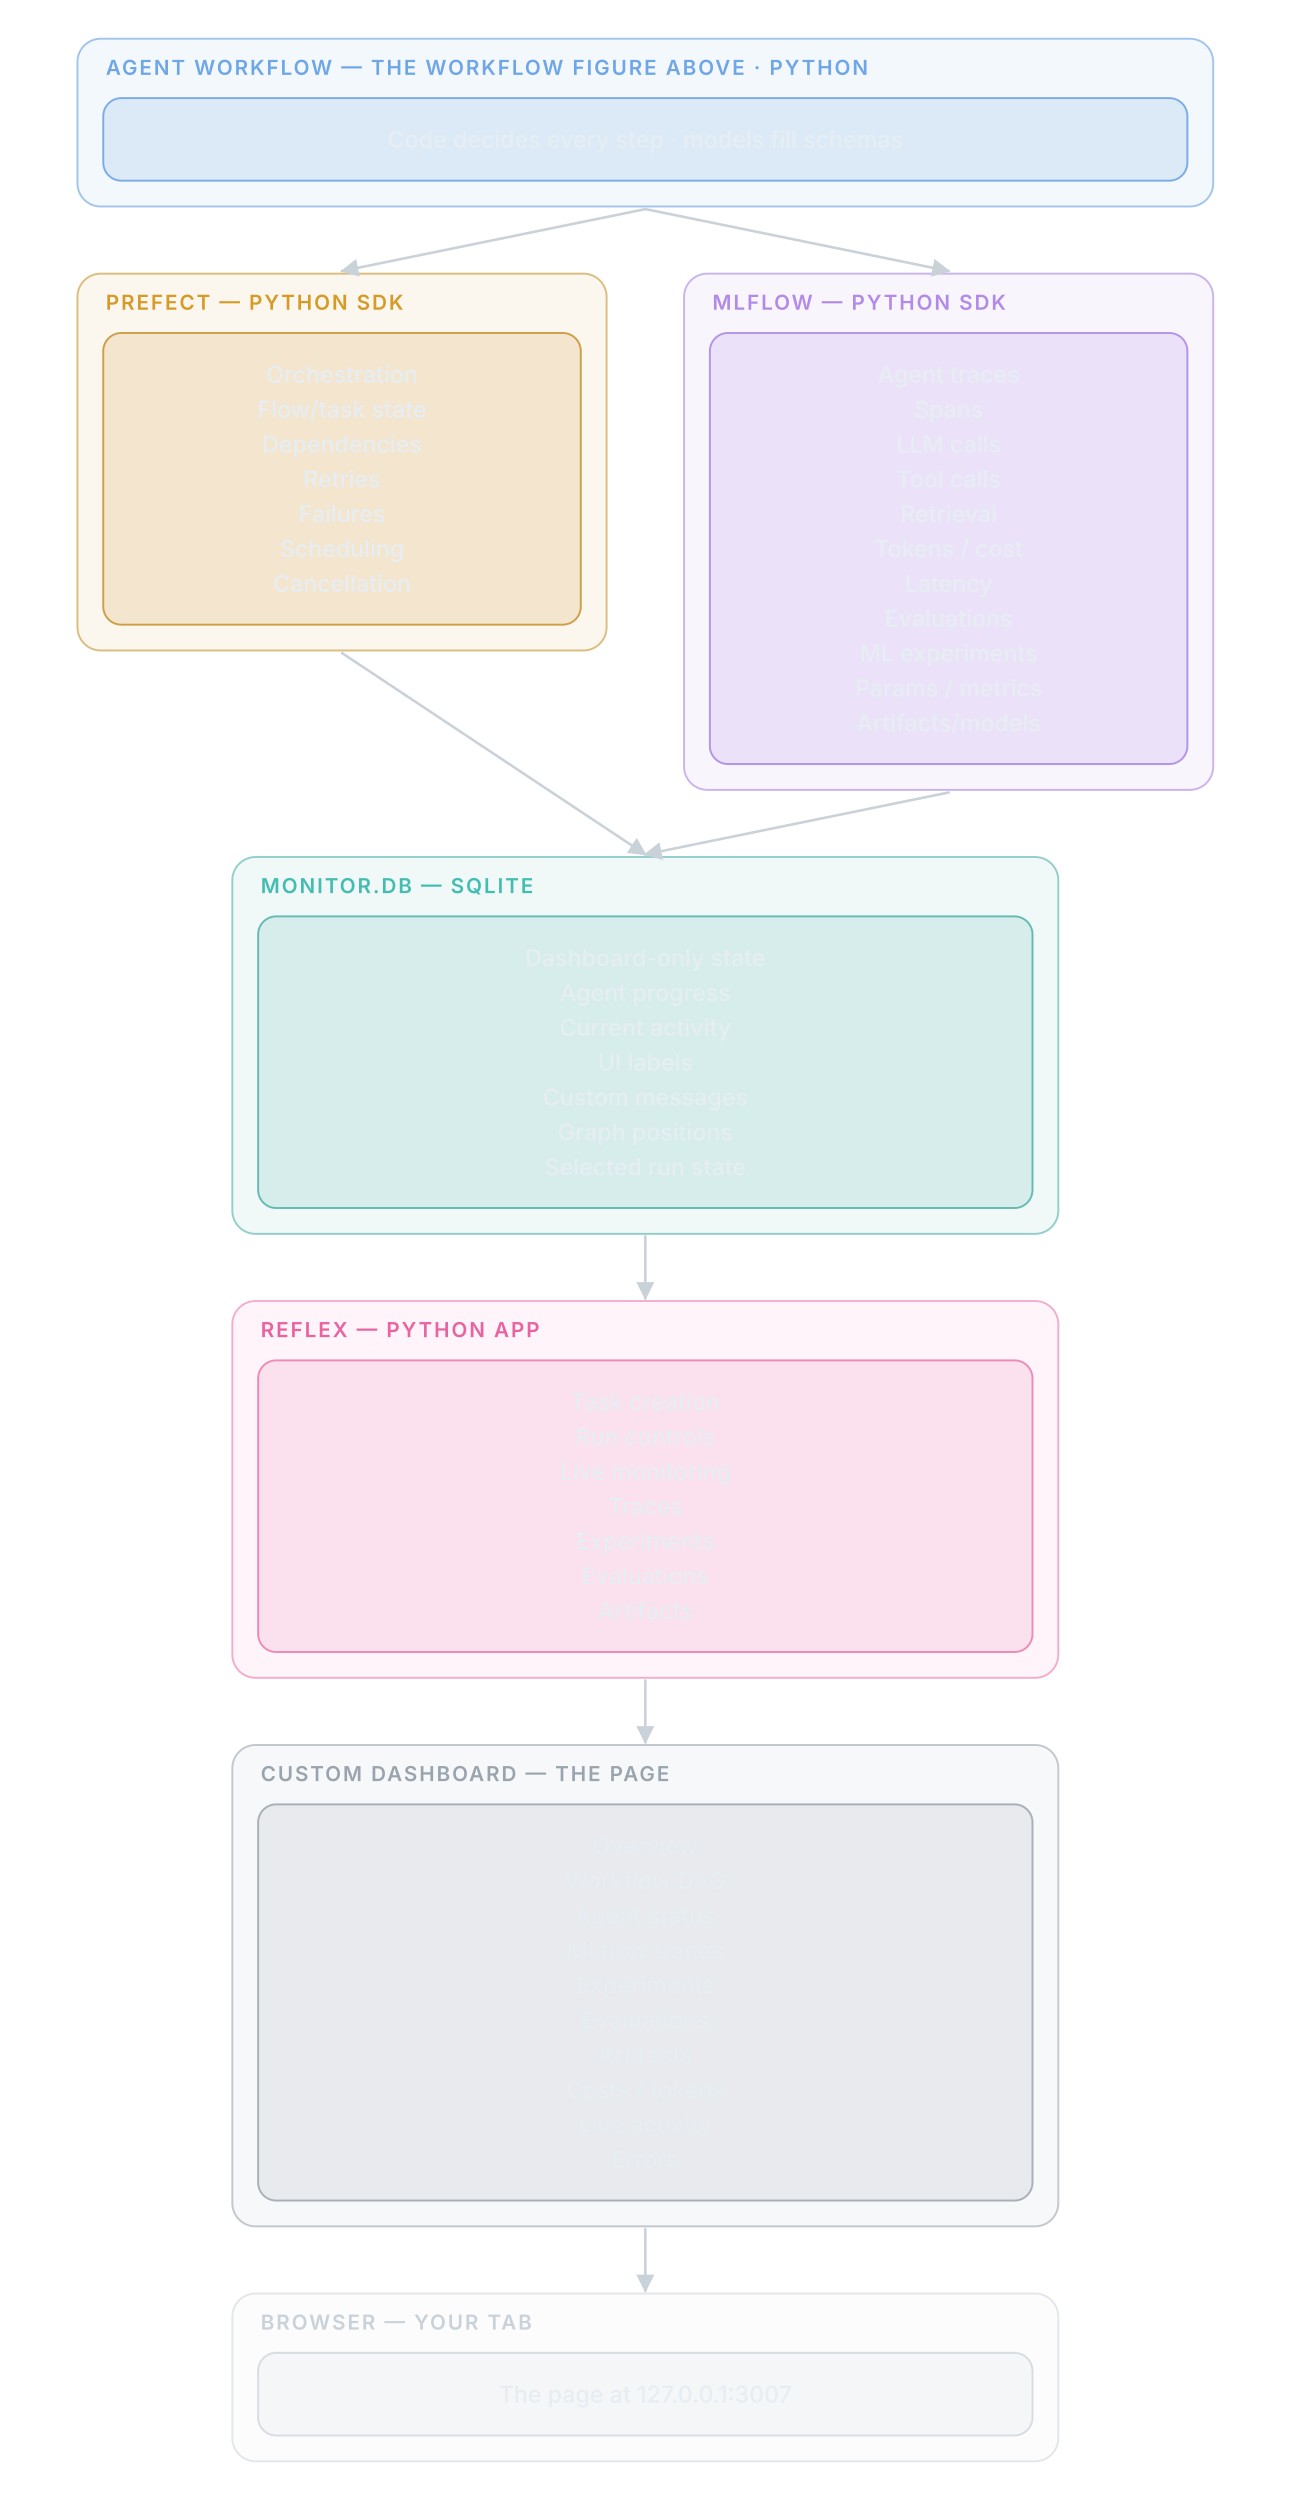
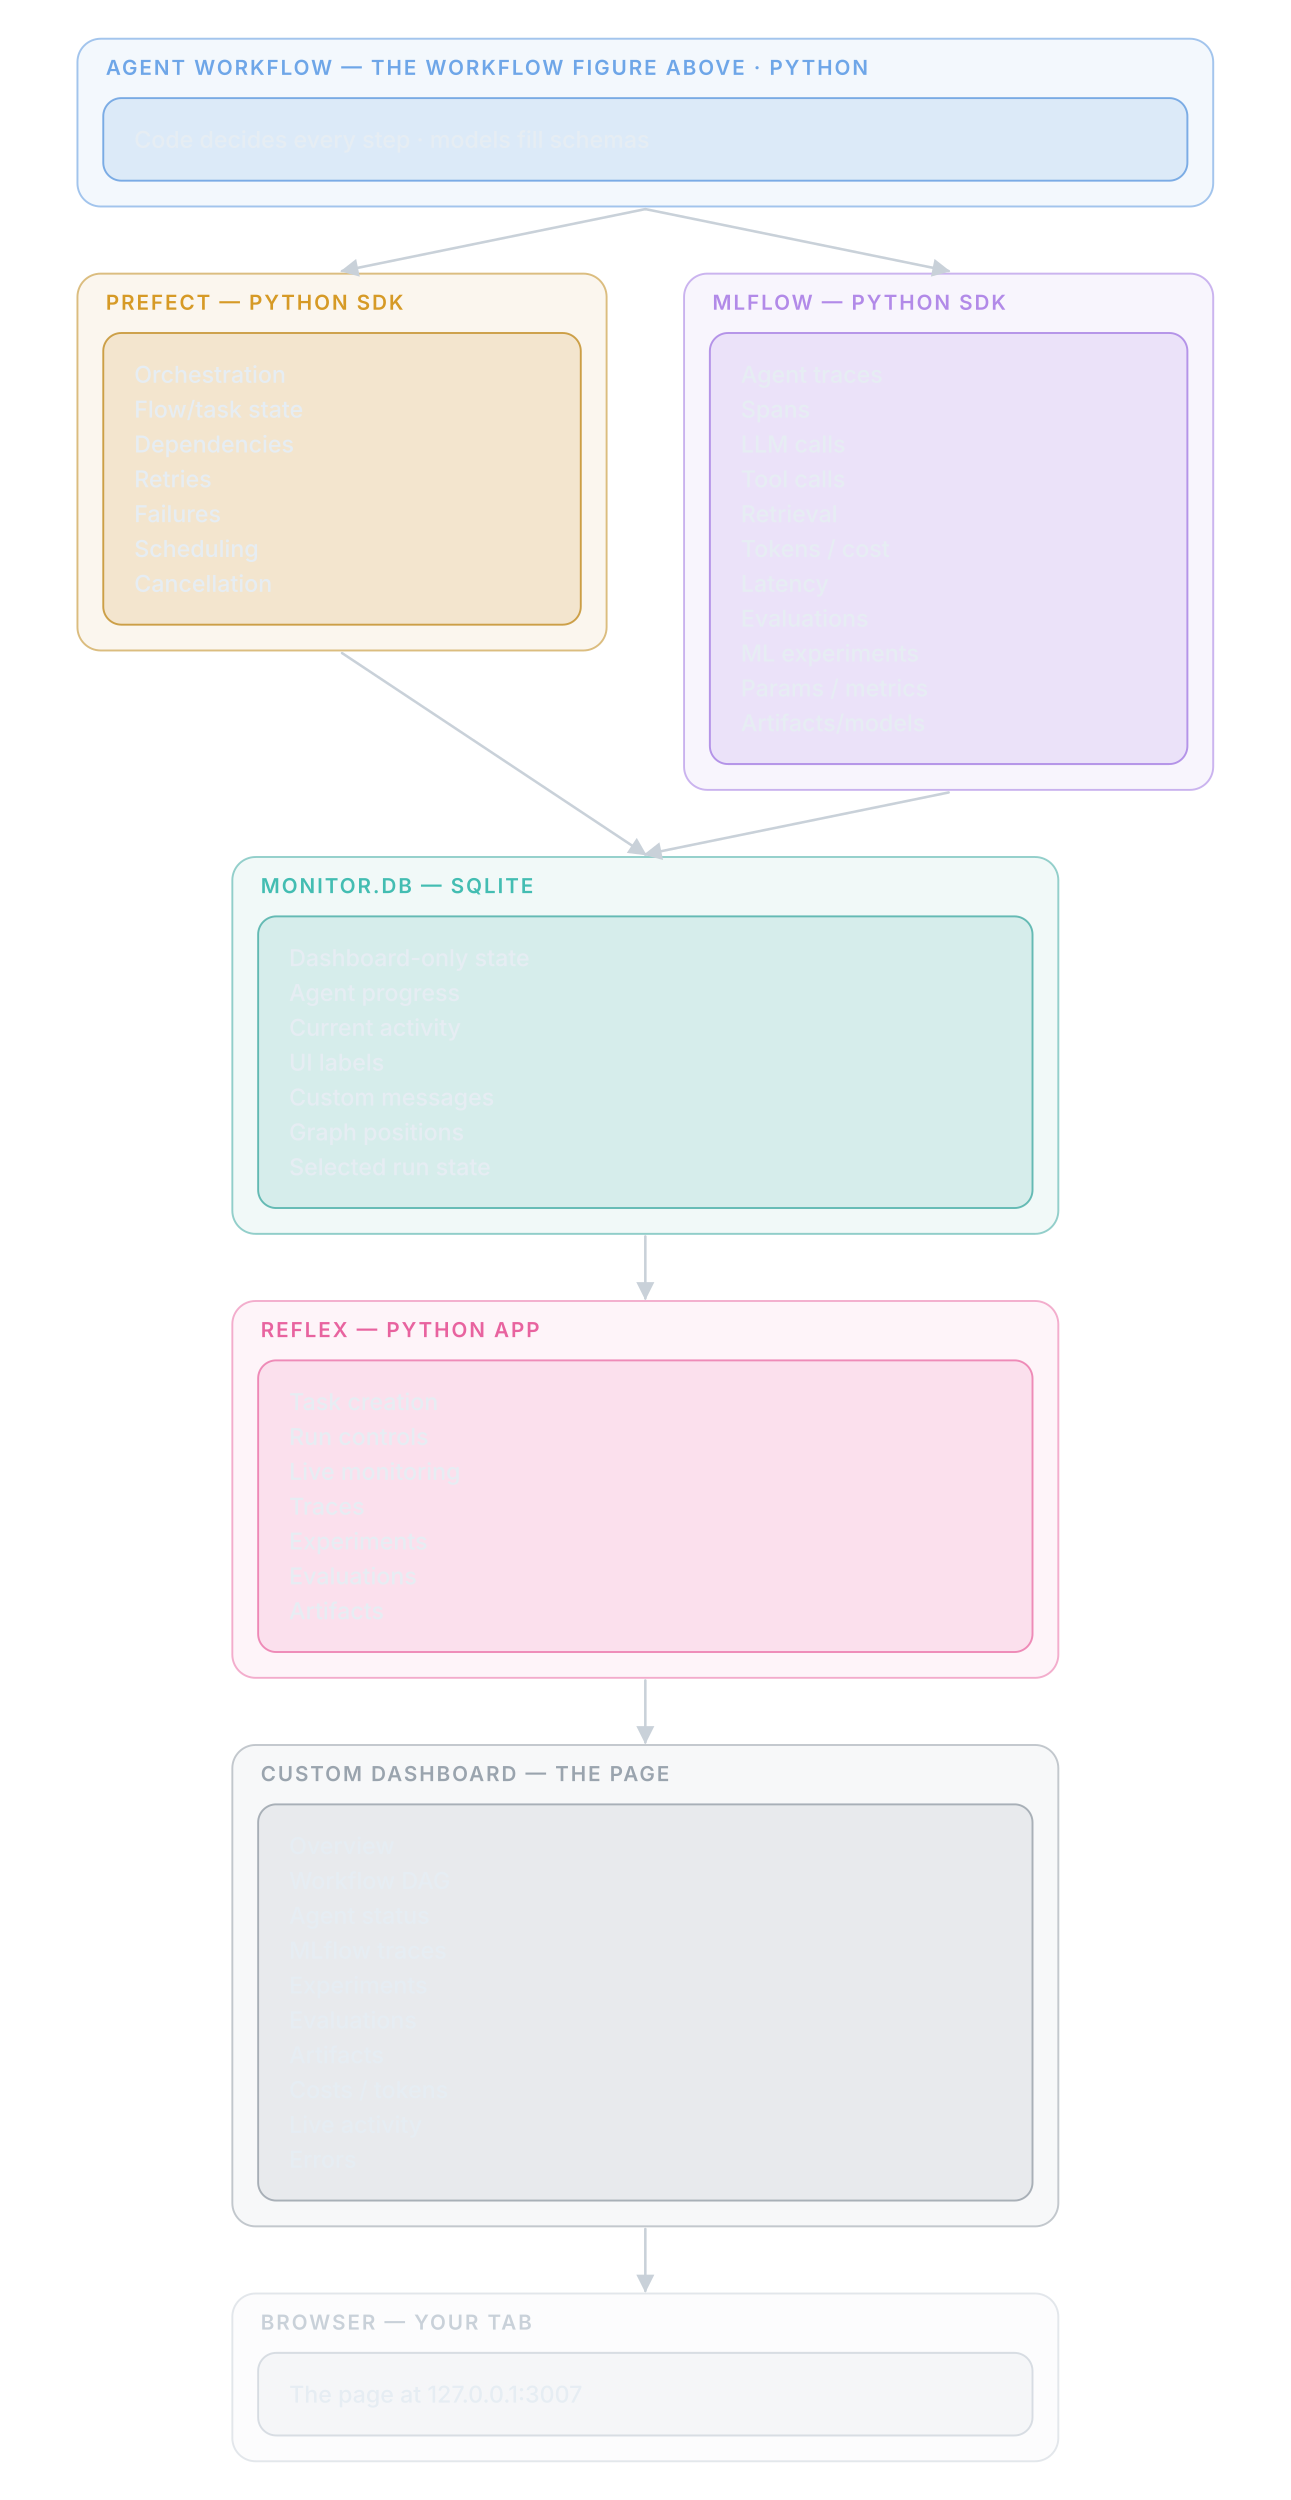
<svg xmlns="http://www.w3.org/2000/svg" viewBox="0 0 1000 1937" width="1000" height="1937" font-family="Inter, -apple-system, 'Segoe UI', Helvetica, Arial, sans-serif">
  <defs>
    <marker id="ah" viewBox="0 0 10 10" refX="9" refY="5" markerWidth="7" markerHeight="7" orient="auto-start-reverse">
      <path d="M0,0 L10,5 L0,10 z" fill="#c9d1d9" />
    </marker>
  </defs>
  <rect x="60" y="30" width="880" height="130" rx="18" fill="rgba(77,143,220,0.07)" stroke="rgba(77,143,220,0.5)" stroke-width="1.5" />
  <text x="82" y="58" font-size="16" font-weight="600" letter-spacing="1.5" fill="#6ea6e8">AGENT WORKFLOW — THE WORKFLOW FIGURE ABOVE · PYTHON</text>
  <rect x="80" y="76" width="840" height="64" rx="14" fill="rgba(77,143,220,0.14)" stroke="rgba(77,143,220,0.7)" stroke-width="1.5" />
-   <text x="500" y="108.0" text-anchor="middle" dominant-baseline="central" font-size="18" font-weight="500" fill="#e6edf3">Code decides every step · models fill schemas</text>
+   <text x="104" y="108.0" dominant-baseline="central" font-size="18" font-weight="500" fill="#e6edf3">Code decides every step · models fill schemas</text>
  <rect x="60" y="212" width="410" height="292" rx="18" fill="rgba(187,128,9,0.07)" stroke="rgba(187,128,9,0.5)" stroke-width="1.5" />
  <text x="82" y="240" font-size="16" font-weight="600" letter-spacing="1.5" fill="#d69a26">PREFECT — PYTHON SDK</text>
  <rect x="80" y="258" width="370" height="226" rx="14" fill="rgba(187,128,9,0.14)" stroke="rgba(187,128,9,0.7)" stroke-width="1.5" />
-   <text x="265" y="290.0" text-anchor="middle" dominant-baseline="central" font-size="18" font-weight="500" fill="#e6edf3">Orchestration</text>
-   <text x="265" y="317.0" text-anchor="middle" dominant-baseline="central" font-size="18" font-weight="500" fill="#e6edf3">Flow/task state</text>
-   <text x="265" y="344.0" text-anchor="middle" dominant-baseline="central" font-size="18" font-weight="500" fill="#e6edf3">Dependencies</text>
-   <text x="265" y="371.0" text-anchor="middle" dominant-baseline="central" font-size="18" font-weight="500" fill="#e6edf3">Retries</text>
-   <text x="265" y="398.0" text-anchor="middle" dominant-baseline="central" font-size="18" font-weight="500" fill="#e6edf3">Failures</text>
-   <text x="265" y="425.0" text-anchor="middle" dominant-baseline="central" font-size="18" font-weight="500" fill="#e6edf3">Scheduling</text>
-   <text x="265" y="452.0" text-anchor="middle" dominant-baseline="central" font-size="18" font-weight="500" fill="#e6edf3">Cancellation</text>
+   <text x="104" y="290.0" dominant-baseline="central" font-size="18" font-weight="500" fill="#e6edf3">Orchestration</text>
+   <text x="104" y="317.0" dominant-baseline="central" font-size="18" font-weight="500" fill="#e6edf3">Flow/task state</text>
+   <text x="104" y="344.0" dominant-baseline="central" font-size="18" font-weight="500" fill="#e6edf3">Dependencies</text>
+   <text x="104" y="371.0" dominant-baseline="central" font-size="18" font-weight="500" fill="#e6edf3">Retries</text>
+   <text x="104" y="398.0" dominant-baseline="central" font-size="18" font-weight="500" fill="#e6edf3">Failures</text>
+   <text x="104" y="425.0" dominant-baseline="central" font-size="18" font-weight="500" fill="#e6edf3">Scheduling</text>
+   <text x="104" y="452.0" dominant-baseline="central" font-size="18" font-weight="500" fill="#e6edf3">Cancellation</text>
  <rect x="530" y="212" width="410" height="400" rx="18" fill="rgba(154,110,224,0.07)" stroke="rgba(154,110,224,0.5)" stroke-width="1.5" />
  <text x="552" y="240" font-size="16" font-weight="600" letter-spacing="1.5" fill="#b28ae8">MLFLOW — PYTHON SDK</text>
  <rect x="550" y="258" width="370" height="334" rx="14" fill="rgba(154,110,224,0.14)" stroke="rgba(154,110,224,0.7)" stroke-width="1.5" />
-   <text x="735" y="290.0" text-anchor="middle" dominant-baseline="central" font-size="18" font-weight="500" fill="#e6edf3">Agent traces</text>
-   <text x="735" y="317.0" text-anchor="middle" dominant-baseline="central" font-size="18" font-weight="500" fill="#e6edf3">Spans</text>
-   <text x="735" y="344.0" text-anchor="middle" dominant-baseline="central" font-size="18" font-weight="500" fill="#e6edf3">LLM calls</text>
-   <text x="735" y="371.0" text-anchor="middle" dominant-baseline="central" font-size="18" font-weight="500" fill="#e6edf3">Tool calls</text>
-   <text x="735" y="398.0" text-anchor="middle" dominant-baseline="central" font-size="18" font-weight="500" fill="#e6edf3">Retrieval</text>
-   <text x="735" y="425.0" text-anchor="middle" dominant-baseline="central" font-size="18" font-weight="500" fill="#e6edf3">Tokens / cost</text>
-   <text x="735" y="452.0" text-anchor="middle" dominant-baseline="central" font-size="18" font-weight="500" fill="#e6edf3">Latency</text>
-   <text x="735" y="479.0" text-anchor="middle" dominant-baseline="central" font-size="18" font-weight="500" fill="#e6edf3">Evaluations</text>
-   <text x="735" y="506.0" text-anchor="middle" dominant-baseline="central" font-size="18" font-weight="500" fill="#e6edf3">ML experiments</text>
-   <text x="735" y="533.0" text-anchor="middle" dominant-baseline="central" font-size="18" font-weight="500" fill="#e6edf3">Params / metrics</text>
-   <text x="735" y="560.0" text-anchor="middle" dominant-baseline="central" font-size="18" font-weight="500" fill="#e6edf3">Artifacts/models</text>
+   <text x="574" y="290.0" dominant-baseline="central" font-size="18" font-weight="500" fill="#e6edf3">Agent traces</text>
+   <text x="574" y="317.0" dominant-baseline="central" font-size="18" font-weight="500" fill="#e6edf3">Spans</text>
+   <text x="574" y="344.0" dominant-baseline="central" font-size="18" font-weight="500" fill="#e6edf3">LLM calls</text>
+   <text x="574" y="371.0" dominant-baseline="central" font-size="18" font-weight="500" fill="#e6edf3">Tool calls</text>
+   <text x="574" y="398.0" dominant-baseline="central" font-size="18" font-weight="500" fill="#e6edf3">Retrieval</text>
+   <text x="574" y="425.0" dominant-baseline="central" font-size="18" font-weight="500" fill="#e6edf3">Tokens / cost</text>
+   <text x="574" y="452.0" dominant-baseline="central" font-size="18" font-weight="500" fill="#e6edf3">Latency</text>
+   <text x="574" y="479.0" dominant-baseline="central" font-size="18" font-weight="500" fill="#e6edf3">Evaluations</text>
+   <text x="574" y="506.0" dominant-baseline="central" font-size="18" font-weight="500" fill="#e6edf3">ML experiments</text>
+   <text x="574" y="533.0" dominant-baseline="central" font-size="18" font-weight="500" fill="#e6edf3">Params / metrics</text>
+   <text x="574" y="560.0" dominant-baseline="central" font-size="18" font-weight="500" fill="#e6edf3">Artifacts/models</text>
  <rect x="180" y="664" width="640" height="292" rx="18" fill="rgba(47,163,154,0.07)" stroke="rgba(47,163,154,0.5)" stroke-width="1.5" />
  <text x="202" y="692" font-size="16" font-weight="600" letter-spacing="1.5" fill="#43bdb2">MONITOR.DB — SQLITE</text>
  <rect x="200" y="710" width="600" height="226" rx="14" fill="rgba(47,163,154,0.14)" stroke="rgba(47,163,154,0.7)" stroke-width="1.5" />
-   <text x="500" y="742.0" text-anchor="middle" dominant-baseline="central" font-size="18" font-weight="500" fill="#e6edf3">Dashboard-only state</text>
-   <text x="500" y="769.0" text-anchor="middle" dominant-baseline="central" font-size="18" font-weight="500" fill="#e6edf3">Agent progress</text>
-   <text x="500" y="796.0" text-anchor="middle" dominant-baseline="central" font-size="18" font-weight="500" fill="#e6edf3">Current activity</text>
-   <text x="500" y="823.0" text-anchor="middle" dominant-baseline="central" font-size="18" font-weight="500" fill="#e6edf3">UI labels</text>
-   <text x="500" y="850.0" text-anchor="middle" dominant-baseline="central" font-size="18" font-weight="500" fill="#e6edf3">Custom messages</text>
-   <text x="500" y="877.0" text-anchor="middle" dominant-baseline="central" font-size="18" font-weight="500" fill="#e6edf3">Graph positions</text>
-   <text x="500" y="904.0" text-anchor="middle" dominant-baseline="central" font-size="18" font-weight="500" fill="#e6edf3">Selected run state</text>
+   <text x="224" y="742.0" dominant-baseline="central" font-size="18" font-weight="500" fill="#e6edf3">Dashboard-only state</text>
+   <text x="224" y="769.0" dominant-baseline="central" font-size="18" font-weight="500" fill="#e6edf3">Agent progress</text>
+   <text x="224" y="796.0" dominant-baseline="central" font-size="18" font-weight="500" fill="#e6edf3">Current activity</text>
+   <text x="224" y="823.0" dominant-baseline="central" font-size="18" font-weight="500" fill="#e6edf3">UI labels</text>
+   <text x="224" y="850.0" dominant-baseline="central" font-size="18" font-weight="500" fill="#e6edf3">Custom messages</text>
+   <text x="224" y="877.0" dominant-baseline="central" font-size="18" font-weight="500" fill="#e6edf3">Graph positions</text>
+   <text x="224" y="904.0" dominant-baseline="central" font-size="18" font-weight="500" fill="#e6edf3">Selected run state</text>
  <rect x="180" y="1008" width="640" height="292" rx="18" fill="rgba(232,99,159,0.07)" stroke="rgba(232,99,159,0.5)" stroke-width="1.5" />
  <text x="202" y="1036" font-size="16" font-weight="600" letter-spacing="1.5" fill="#e8639f">REFLEX — PYTHON APP</text>
  <rect x="200" y="1054" width="600" height="226" rx="14" fill="rgba(232,99,159,0.14)" stroke="rgba(232,99,159,0.7)" stroke-width="1.5" />
-   <text x="500" y="1086.0" text-anchor="middle" dominant-baseline="central" font-size="18" font-weight="500" fill="#e6edf3">Task creation</text>
-   <text x="500" y="1113.0" text-anchor="middle" dominant-baseline="central" font-size="18" font-weight="500" fill="#e6edf3">Run controls</text>
-   <text x="500" y="1140.0" text-anchor="middle" dominant-baseline="central" font-size="18" font-weight="500" fill="#e6edf3">Live monitoring</text>
-   <text x="500" y="1167.0" text-anchor="middle" dominant-baseline="central" font-size="18" font-weight="500" fill="#e6edf3">Traces</text>
-   <text x="500" y="1194.0" text-anchor="middle" dominant-baseline="central" font-size="18" font-weight="500" fill="#e6edf3">Experiments</text>
-   <text x="500" y="1221.0" text-anchor="middle" dominant-baseline="central" font-size="18" font-weight="500" fill="#e6edf3">Evaluations</text>
-   <text x="500" y="1248.0" text-anchor="middle" dominant-baseline="central" font-size="18" font-weight="500" fill="#e6edf3">Artifacts</text>
+   <text x="224" y="1086.0" dominant-baseline="central" font-size="18" font-weight="500" fill="#e6edf3">Task creation</text>
+   <text x="224" y="1113.0" dominant-baseline="central" font-size="18" font-weight="500" fill="#e6edf3">Run controls</text>
+   <text x="224" y="1140.0" dominant-baseline="central" font-size="18" font-weight="500" fill="#e6edf3">Live monitoring</text>
+   <text x="224" y="1167.0" dominant-baseline="central" font-size="18" font-weight="500" fill="#e6edf3">Traces</text>
+   <text x="224" y="1194.0" dominant-baseline="central" font-size="18" font-weight="500" fill="#e6edf3">Experiments</text>
+   <text x="224" y="1221.0" dominant-baseline="central" font-size="18" font-weight="500" fill="#e6edf3">Evaluations</text>
+   <text x="224" y="1248.0" dominant-baseline="central" font-size="18" font-weight="500" fill="#e6edf3">Artifacts</text>
  <rect x="180" y="1352" width="640" height="373" rx="18" fill="rgba(139,148,158,0.07)" stroke="rgba(139,148,158,0.5)" stroke-width="1.5" />
  <text x="202" y="1380" font-size="16" font-weight="600" letter-spacing="1.5" fill="#9aa4ae">CUSTOM DASHBOARD — THE PAGE</text>
  <rect x="200" y="1398" width="600" height="307" rx="14" fill="rgba(139,148,158,0.14)" stroke="rgba(139,148,158,0.7)" stroke-width="1.5" />
-   <text x="500" y="1430.0" text-anchor="middle" dominant-baseline="central" font-size="18" font-weight="500" fill="#e6edf3">Overview</text>
-   <text x="500" y="1457.0" text-anchor="middle" dominant-baseline="central" font-size="18" font-weight="500" fill="#e6edf3">Workflow DAG</text>
-   <text x="500" y="1484.0" text-anchor="middle" dominant-baseline="central" font-size="18" font-weight="500" fill="#e6edf3">Agent status</text>
-   <text x="500" y="1511.0" text-anchor="middle" dominant-baseline="central" font-size="18" font-weight="500" fill="#e6edf3">MLflow traces</text>
-   <text x="500" y="1538.0" text-anchor="middle" dominant-baseline="central" font-size="18" font-weight="500" fill="#e6edf3">Experiments</text>
-   <text x="500" y="1565.0" text-anchor="middle" dominant-baseline="central" font-size="18" font-weight="500" fill="#e6edf3">Evaluations</text>
-   <text x="500" y="1592.0" text-anchor="middle" dominant-baseline="central" font-size="18" font-weight="500" fill="#e6edf3">Artifacts</text>
-   <text x="500" y="1619.0" text-anchor="middle" dominant-baseline="central" font-size="18" font-weight="500" fill="#e6edf3">Costs / tokens</text>
-   <text x="500" y="1646.0" text-anchor="middle" dominant-baseline="central" font-size="18" font-weight="500" fill="#e6edf3">Live activity</text>
-   <text x="500" y="1673.0" text-anchor="middle" dominant-baseline="central" font-size="18" font-weight="500" fill="#e6edf3">Errors</text>
+   <text x="224" y="1430.0" dominant-baseline="central" font-size="18" font-weight="500" fill="#e6edf3">Overview</text>
+   <text x="224" y="1457.0" dominant-baseline="central" font-size="18" font-weight="500" fill="#e6edf3">Workflow DAG</text>
+   <text x="224" y="1484.0" dominant-baseline="central" font-size="18" font-weight="500" fill="#e6edf3">Agent status</text>
+   <text x="224" y="1511.0" dominant-baseline="central" font-size="18" font-weight="500" fill="#e6edf3">MLflow traces</text>
+   <text x="224" y="1538.0" dominant-baseline="central" font-size="18" font-weight="500" fill="#e6edf3">Experiments</text>
+   <text x="224" y="1565.0" dominant-baseline="central" font-size="18" font-weight="500" fill="#e6edf3">Evaluations</text>
+   <text x="224" y="1592.0" dominant-baseline="central" font-size="18" font-weight="500" fill="#e6edf3">Artifacts</text>
+   <text x="224" y="1619.0" dominant-baseline="central" font-size="18" font-weight="500" fill="#e6edf3">Costs / tokens</text>
+   <text x="224" y="1646.0" dominant-baseline="central" font-size="18" font-weight="500" fill="#e6edf3">Live activity</text>
+   <text x="224" y="1673.0" dominant-baseline="central" font-size="18" font-weight="500" fill="#e6edf3">Errors</text>
  <rect x="180" y="1777" width="640" height="130" rx="18" fill="rgba(201,209,217,0.07)" stroke="rgba(201,209,217,0.5)" stroke-width="1.5" />
  <text x="202" y="1805" font-size="16" font-weight="600" letter-spacing="1.5" fill="#c9d1d9">BROWSER — YOUR TAB</text>
  <rect x="200" y="1823" width="600" height="64" rx="14" fill="rgba(201,209,217,0.14)" stroke="rgba(201,209,217,0.7)" stroke-width="1.5" />
-   <text x="500" y="1855.0" text-anchor="middle" dominant-baseline="central" font-size="18" font-weight="500" fill="#e6edf3">The page at 127.0.0.1:3007</text>
+   <text x="224" y="1855.0" dominant-baseline="central" font-size="18" font-weight="500" fill="#e6edf3">The page at 127.0.0.1:3007</text>
  <line x1="500" y1="162" x2="265" y2="210" stroke="#c9d1d9" stroke-width="2" stroke-linecap="round" marker-end="url(#ah)" />
  <line x1="500" y1="162" x2="735" y2="210" stroke="#c9d1d9" stroke-width="2" stroke-linecap="round" marker-end="url(#ah)" />
  <line x1="265" y1="506" x2="500" y2="662" stroke="#c9d1d9" stroke-width="2" stroke-linecap="round" marker-end="url(#ah)" />
  <line x1="735" y1="614" x2="500" y2="662" stroke="#c9d1d9" stroke-width="2" stroke-linecap="round" marker-end="url(#ah)" />
  <line x1="500" y1="958" x2="500" y2="1006" stroke="#c9d1d9" stroke-width="2" stroke-linecap="round" marker-end="url(#ah)" />
  <line x1="500" y1="1302" x2="500" y2="1350" stroke="#c9d1d9" stroke-width="2" stroke-linecap="round" marker-end="url(#ah)" />
  <line x1="500" y1="1727" x2="500" y2="1775" stroke="#c9d1d9" stroke-width="2" stroke-linecap="round" marker-end="url(#ah)" />
</svg>
